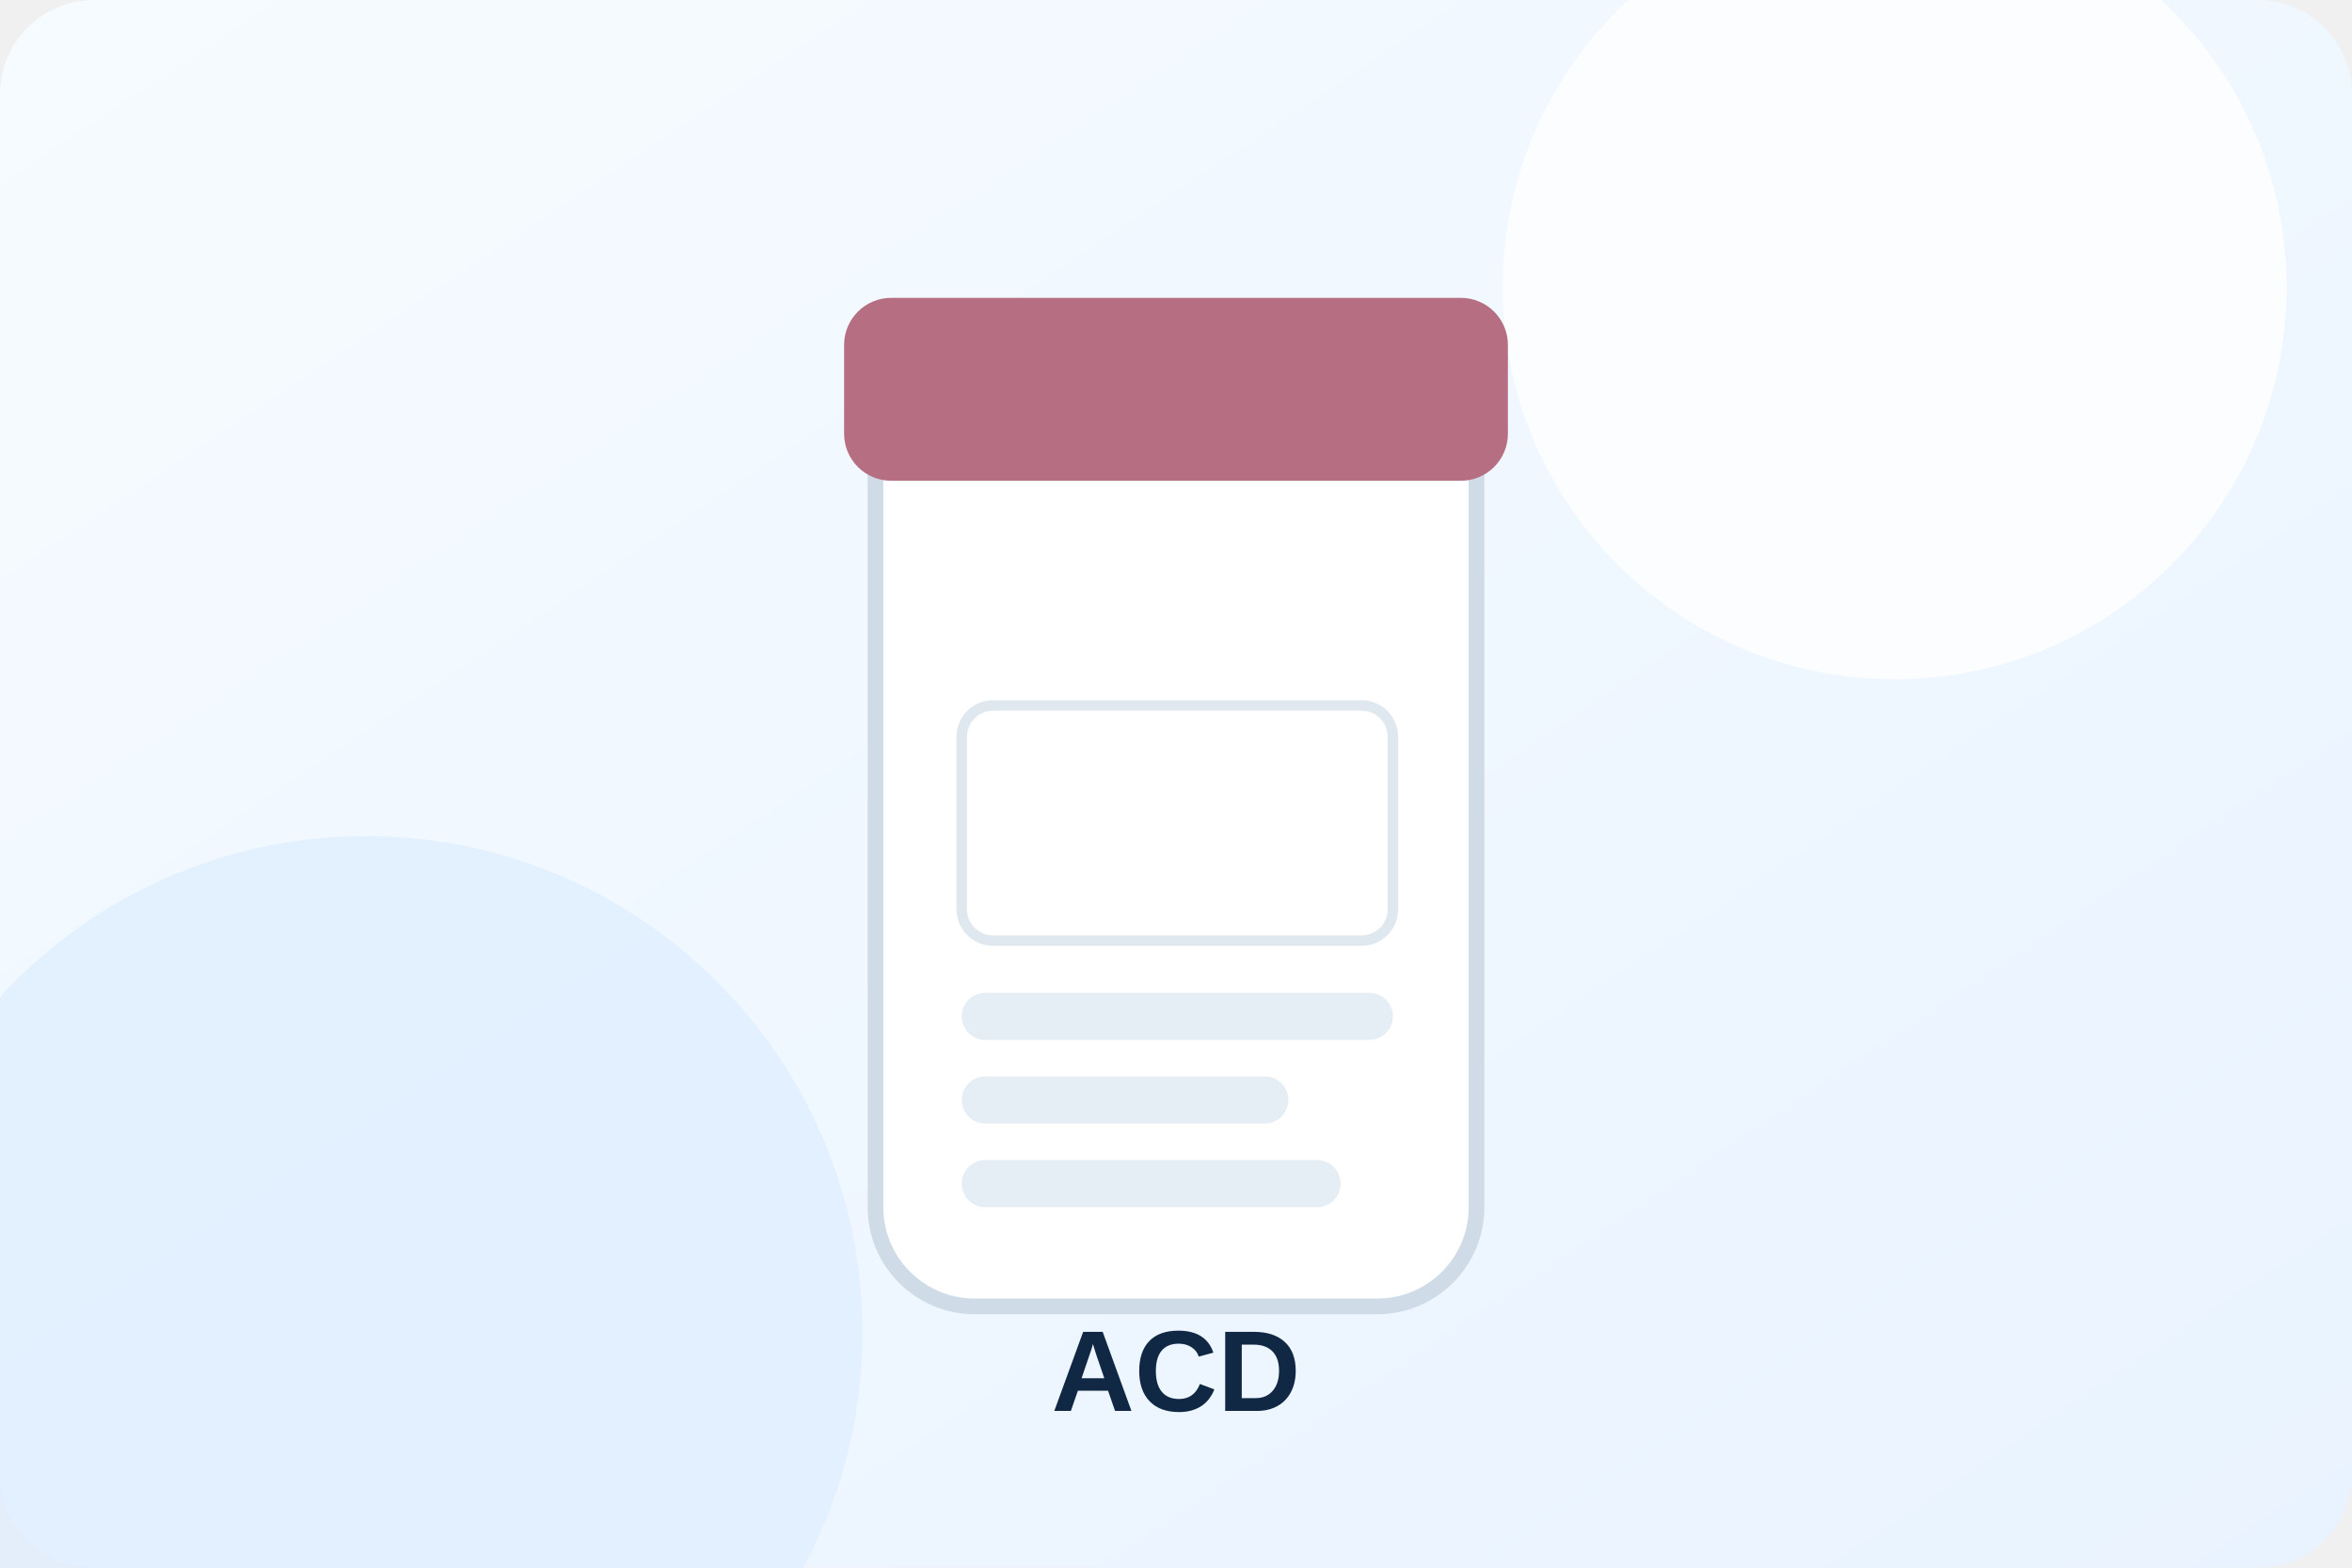
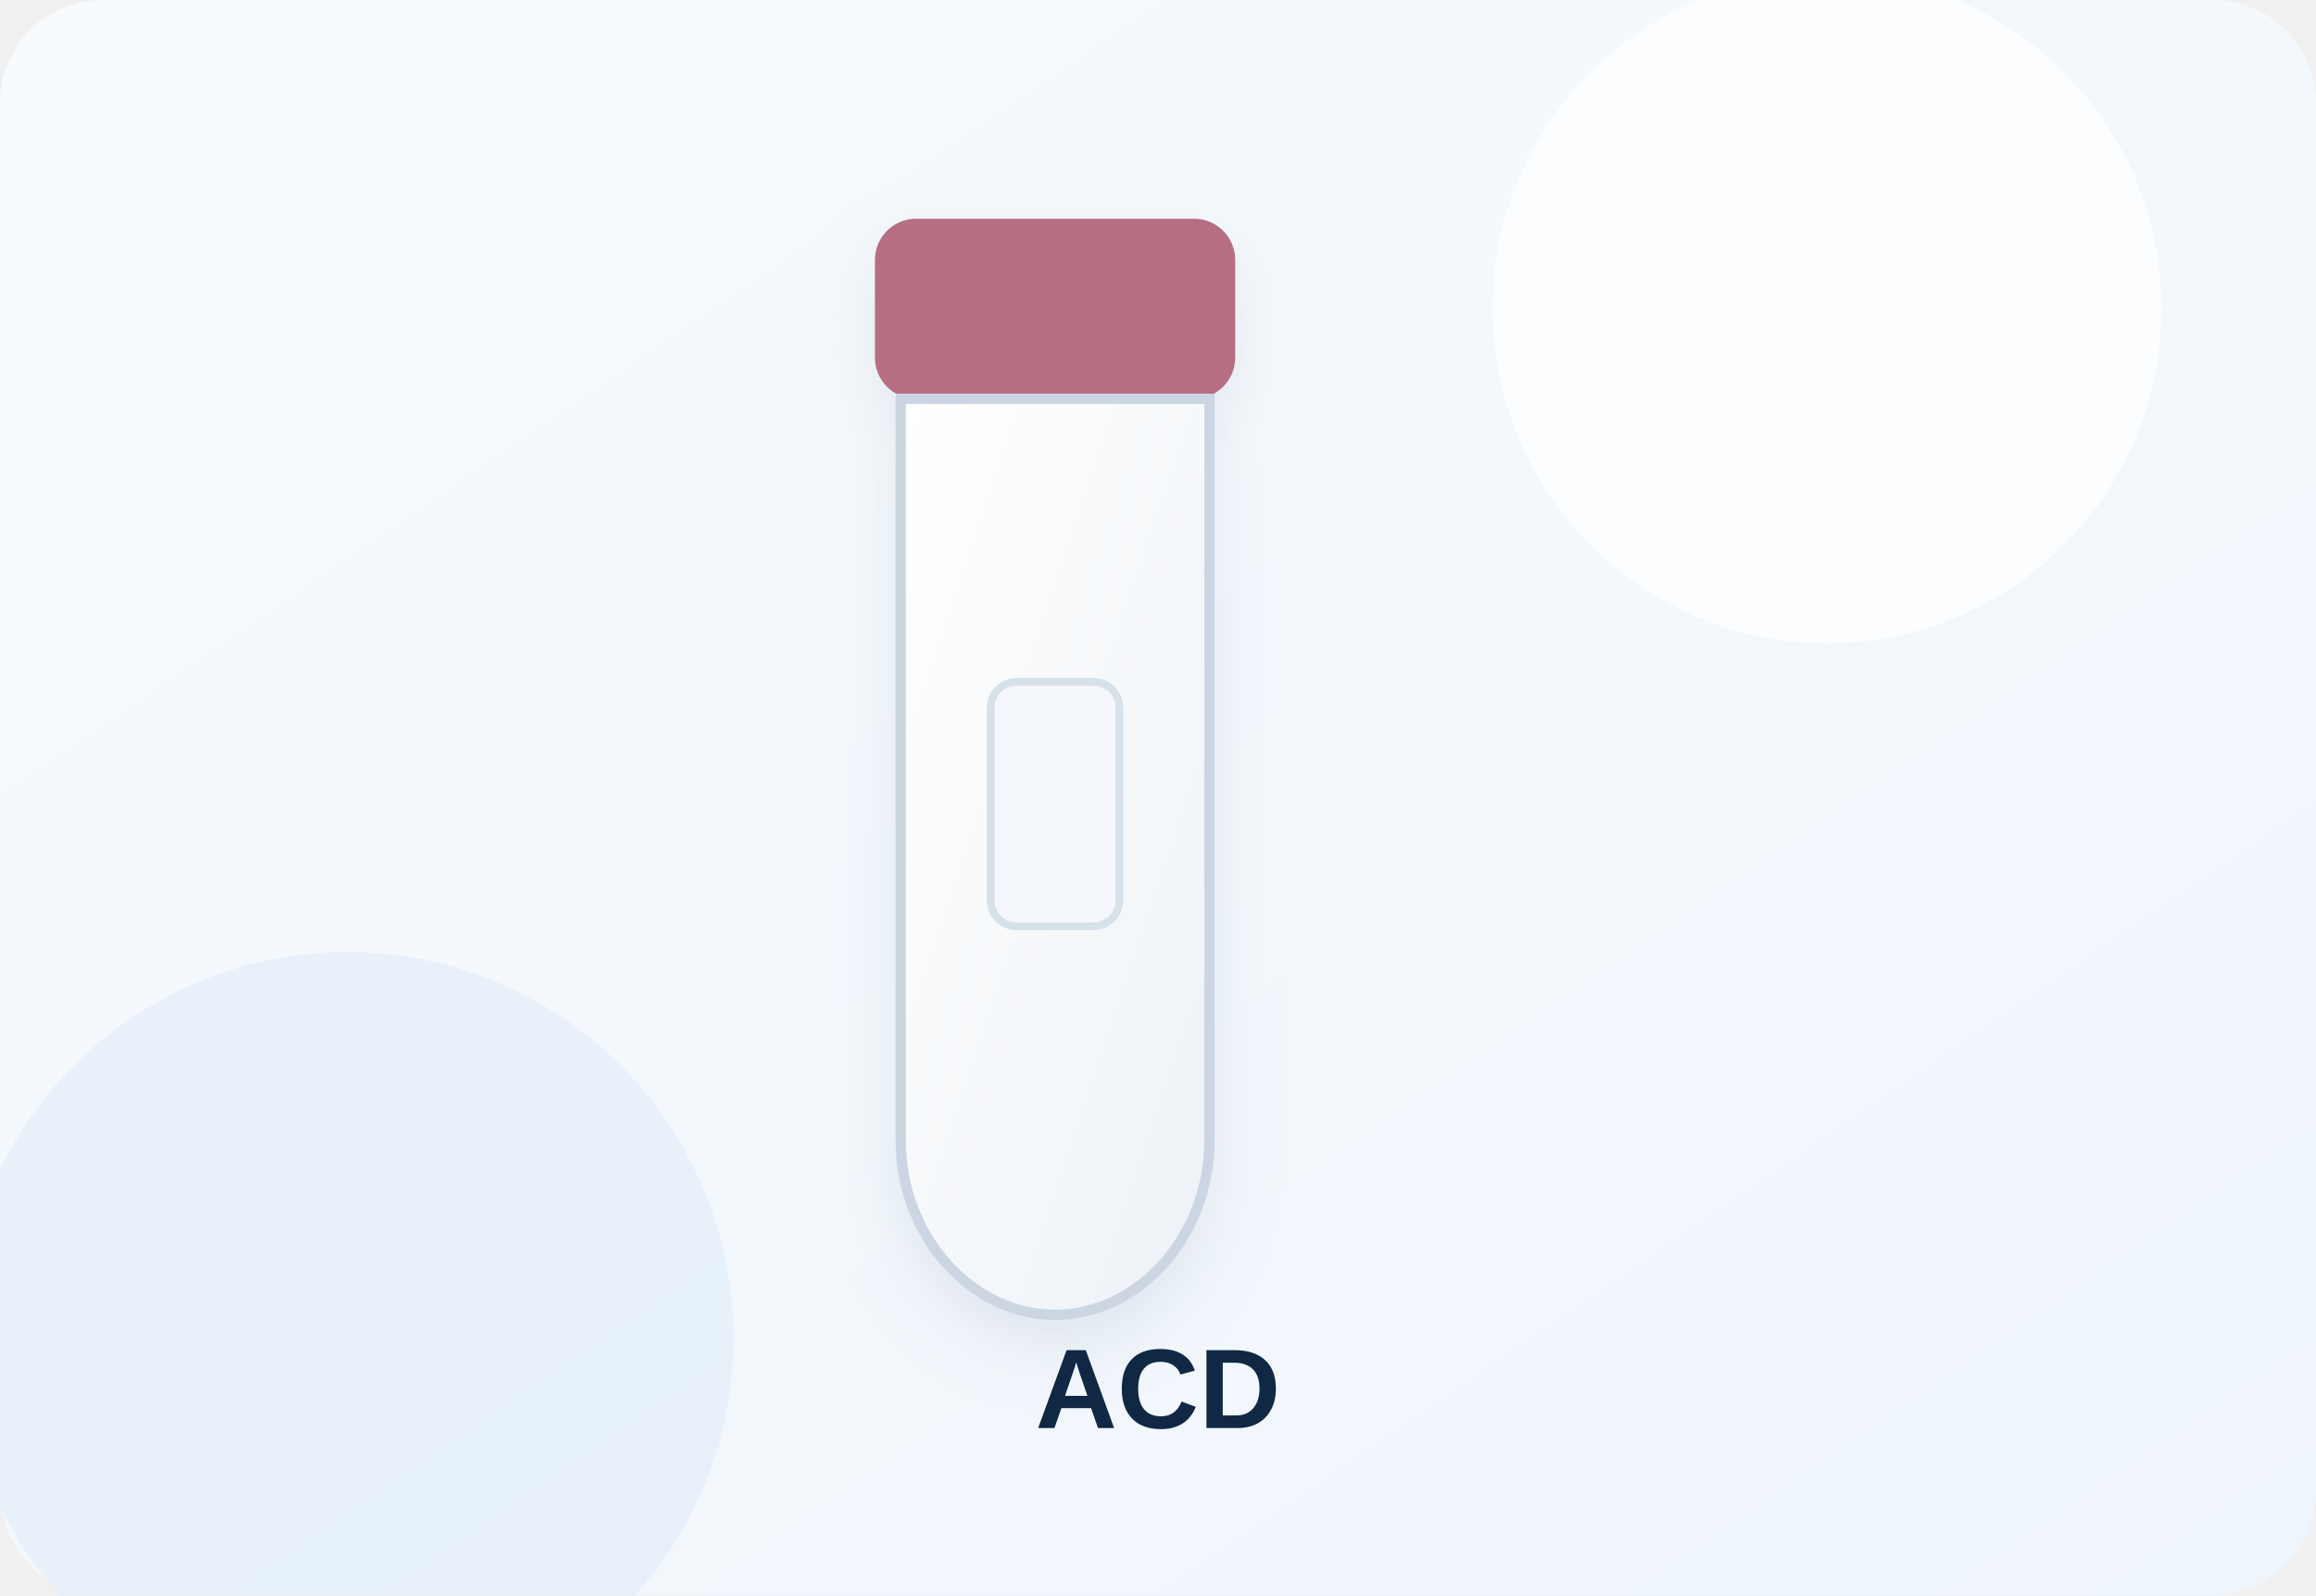
- <svg xmlns="http://www.w3.org/2000/svg" width="900" height="600" viewBox="0 0 900 600">
+ <svg xmlns="http://www.w3.org/2000/svg" width="900" height="620" viewBox="0 0 900 620">
  <defs>
    <linearGradient id="bg" x1="0" y1="0" x2="1" y2="1">
-       <stop stop-color="#f6fbff" />
-       <stop offset="1" stop-color="#e9f3ff" />
+       <stop stop-color="#f8fbfe" />
+       <stop offset="1" stop-color="#eef5fb" />
    </linearGradient>
+     <linearGradient id="glass" x1="0" y1="0" x2="1" y2="1">
+       <stop stop-color="#ffffff" />
+       <stop offset="1" stop-color="#edf2f7" />
+     </linearGradient>
+     <filter id="shadow" x="-20%" y="-20%" width="140%" height="140%">
+       <feDropShadow dx="0" dy="10" stdDeviation="12" flood-color="#a8b6c7" flood-opacity="0.25" />
+     </filter>
  </defs>
-   <rect width="900" height="600" rx="36" fill="url(#bg)" />
-   <circle cx="725" cy="110" r="150" fill="#ffffff" opacity=".75" />
-   <circle cx="140" cy="510" r="190" fill="#dcecff" opacity=".65" />
-   <g transform="translate(250 80)">
-     <rect x="85" y="55" width="230" height="365" rx="38" fill="#ffffff" stroke="#cfdce8" stroke-width="6" />
-     <rect x="73" y="34" width="254" height="70" rx="18" fill="#b66e82" />
-     <rect x="118" y="190" width="165" height="90" rx="12" fill="#ffffff" stroke="#dfe7ef" stroke-width="4" />
-     <rect x="118" y="300" width="165" height="18" rx="9" fill="#e5edf5" />
-     <rect x="118" y="332" width="125" height="18" rx="9" fill="#e5edf5" />
-     <rect x="118" y="364" width="145" height="18" rx="9" fill="#e5edf5" />
+   <rect width="900" height="620" rx="40" fill="url(#bg)" />
+   <circle cx="710" cy="120" r="130" fill="#ffffff" opacity="0.7" />
+   <circle cx="135" cy="520" r="150" fill="#e5eff9" opacity="0.8" />
+   <g filter="url(#shadow)" transform="translate(340,85)">
+     <rect x="0" y="0" width="140" height="70" rx="16" fill="#b66e82" />
+     <path d="M10 70 H130 V358 C130 396 102 426 70 426 C38 426 10 396 10 358 Z" fill="url(#glass)" stroke="#cbd6e2" stroke-width="4" />
+     <rect x="45" y="180" width="50" height="95" rx="10" fill="#f4f7fb" stroke="#d7e1ea" stroke-width="3" />
  </g>
-   <text x="450" y="540" text-anchor="middle" font-family="Arial, sans-serif" font-size="44" font-weight="700" fill="#102844">ACD</text>
+   <text x="450" y="555" text-anchor="middle" font-family="Arial, sans-serif" font-size="44" font-weight="700" fill="#102844">ACD</text>
</svg>
